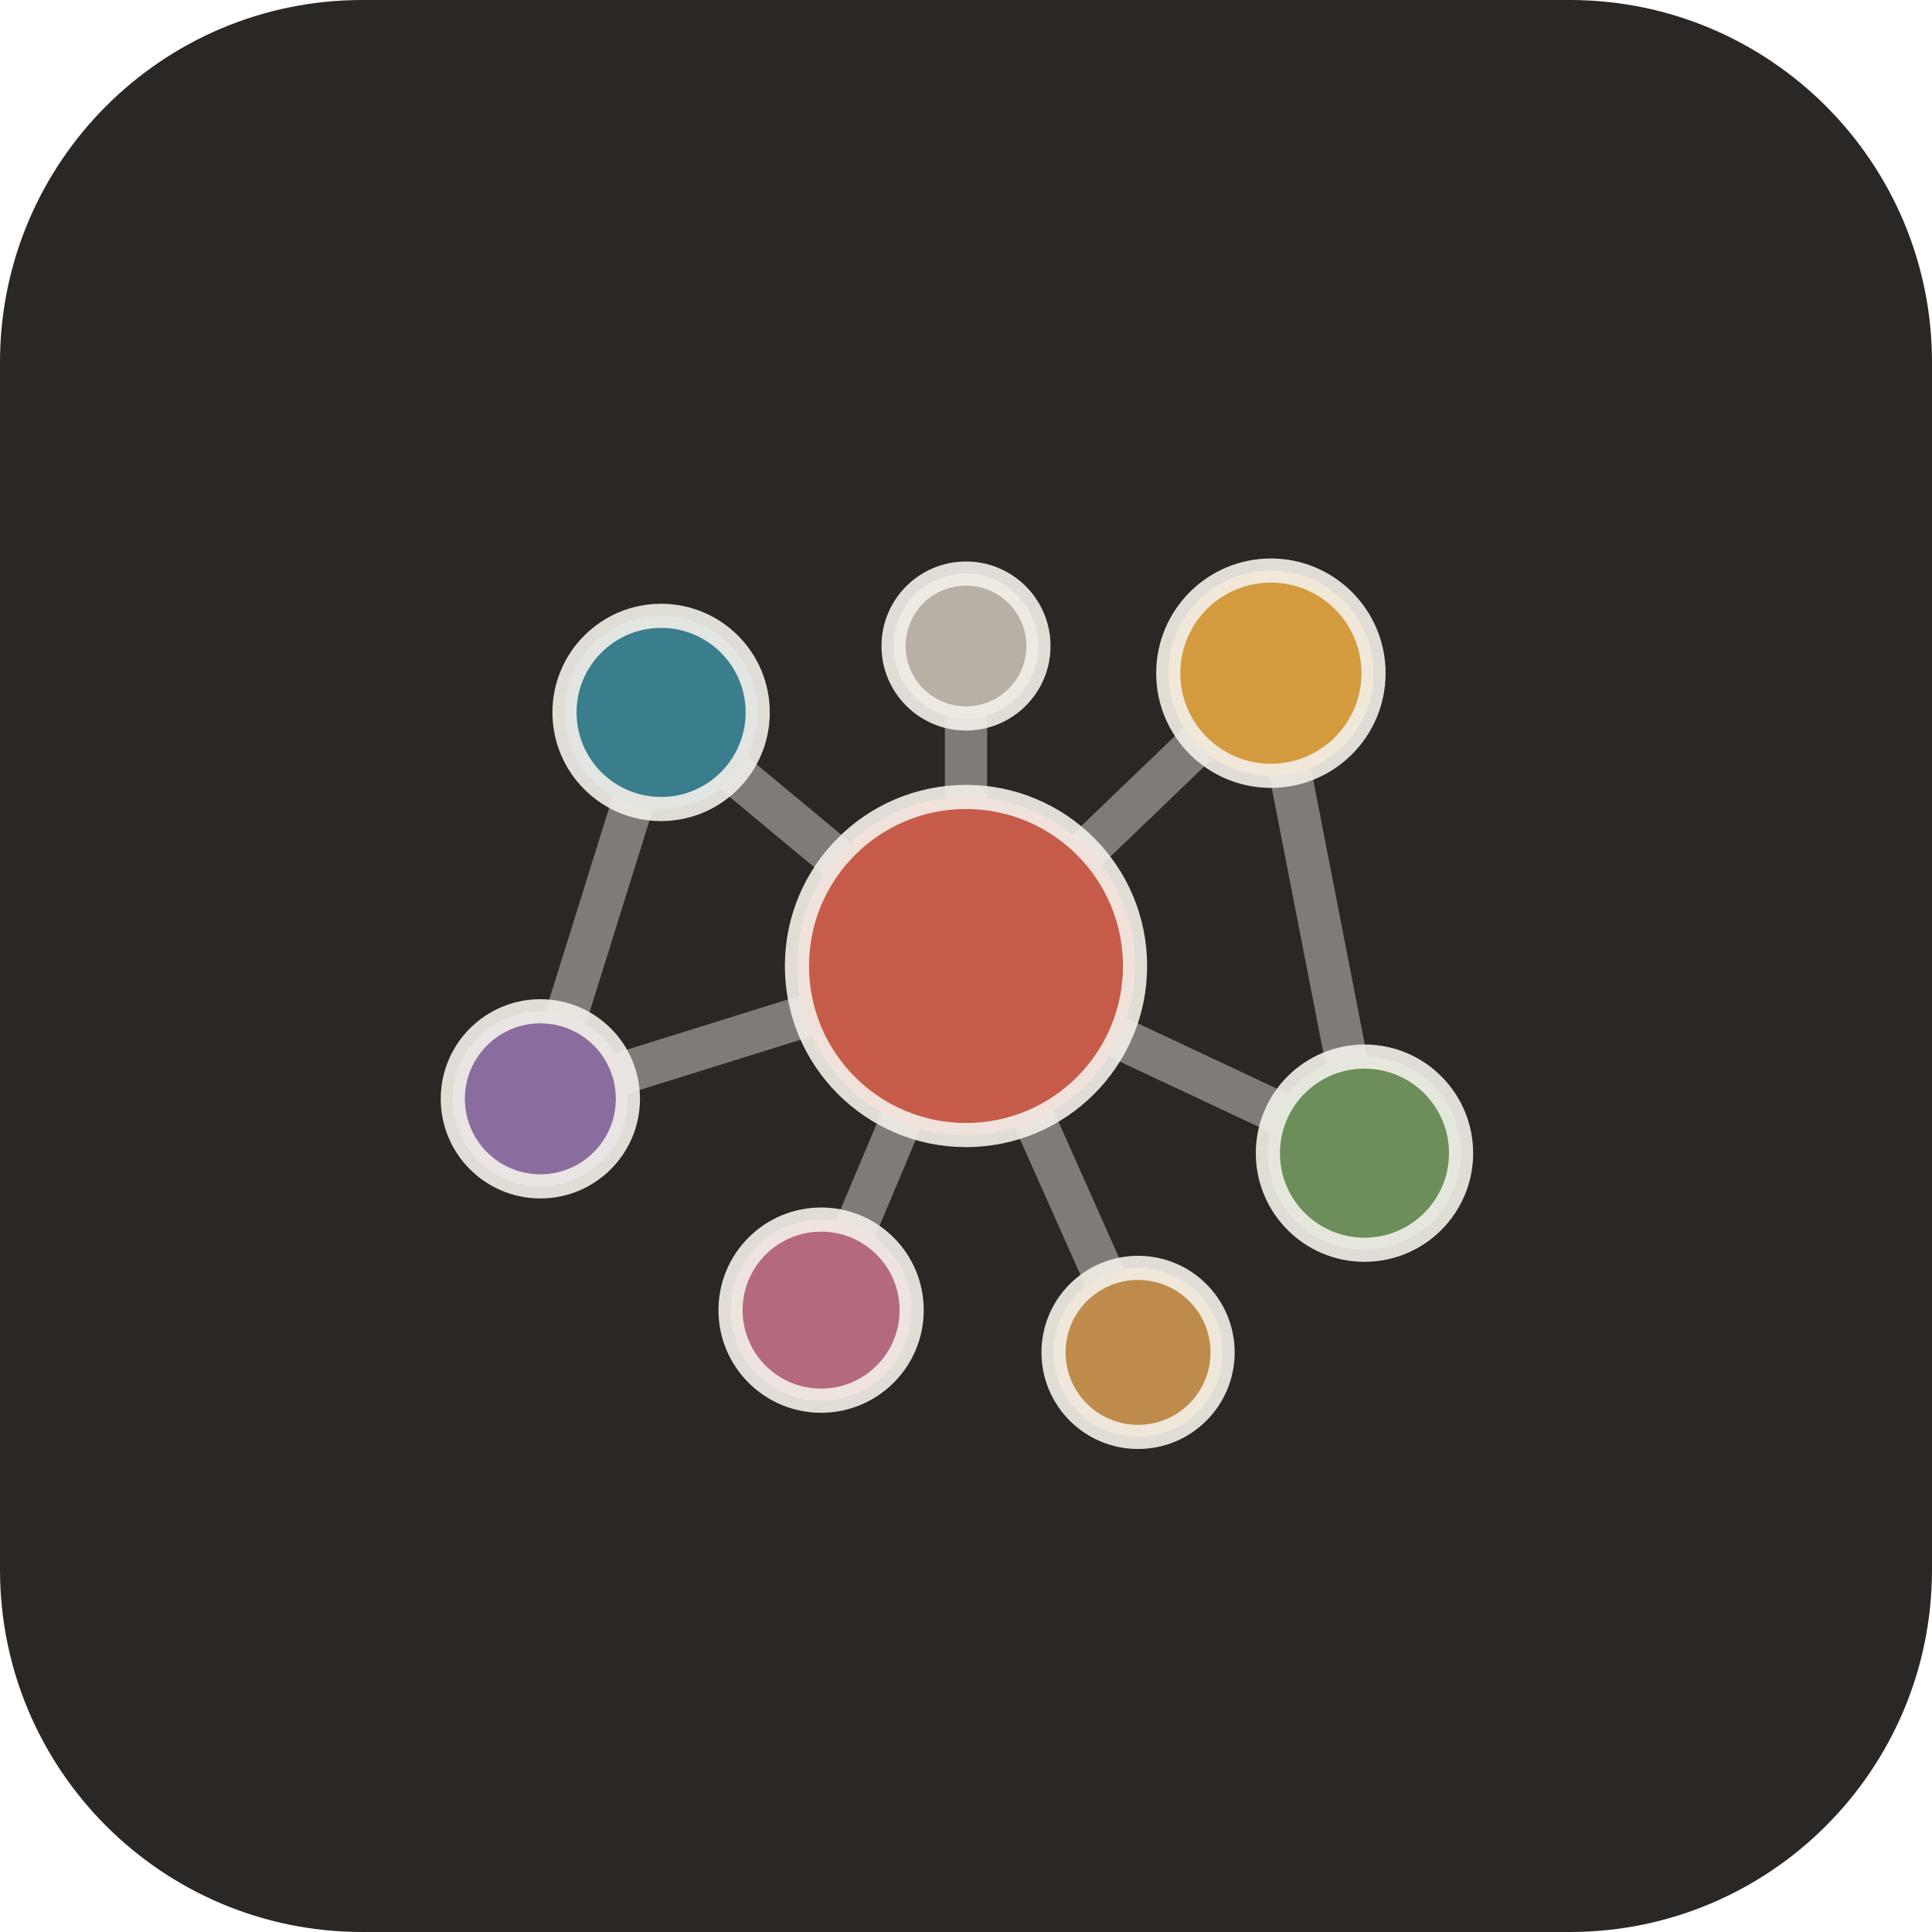
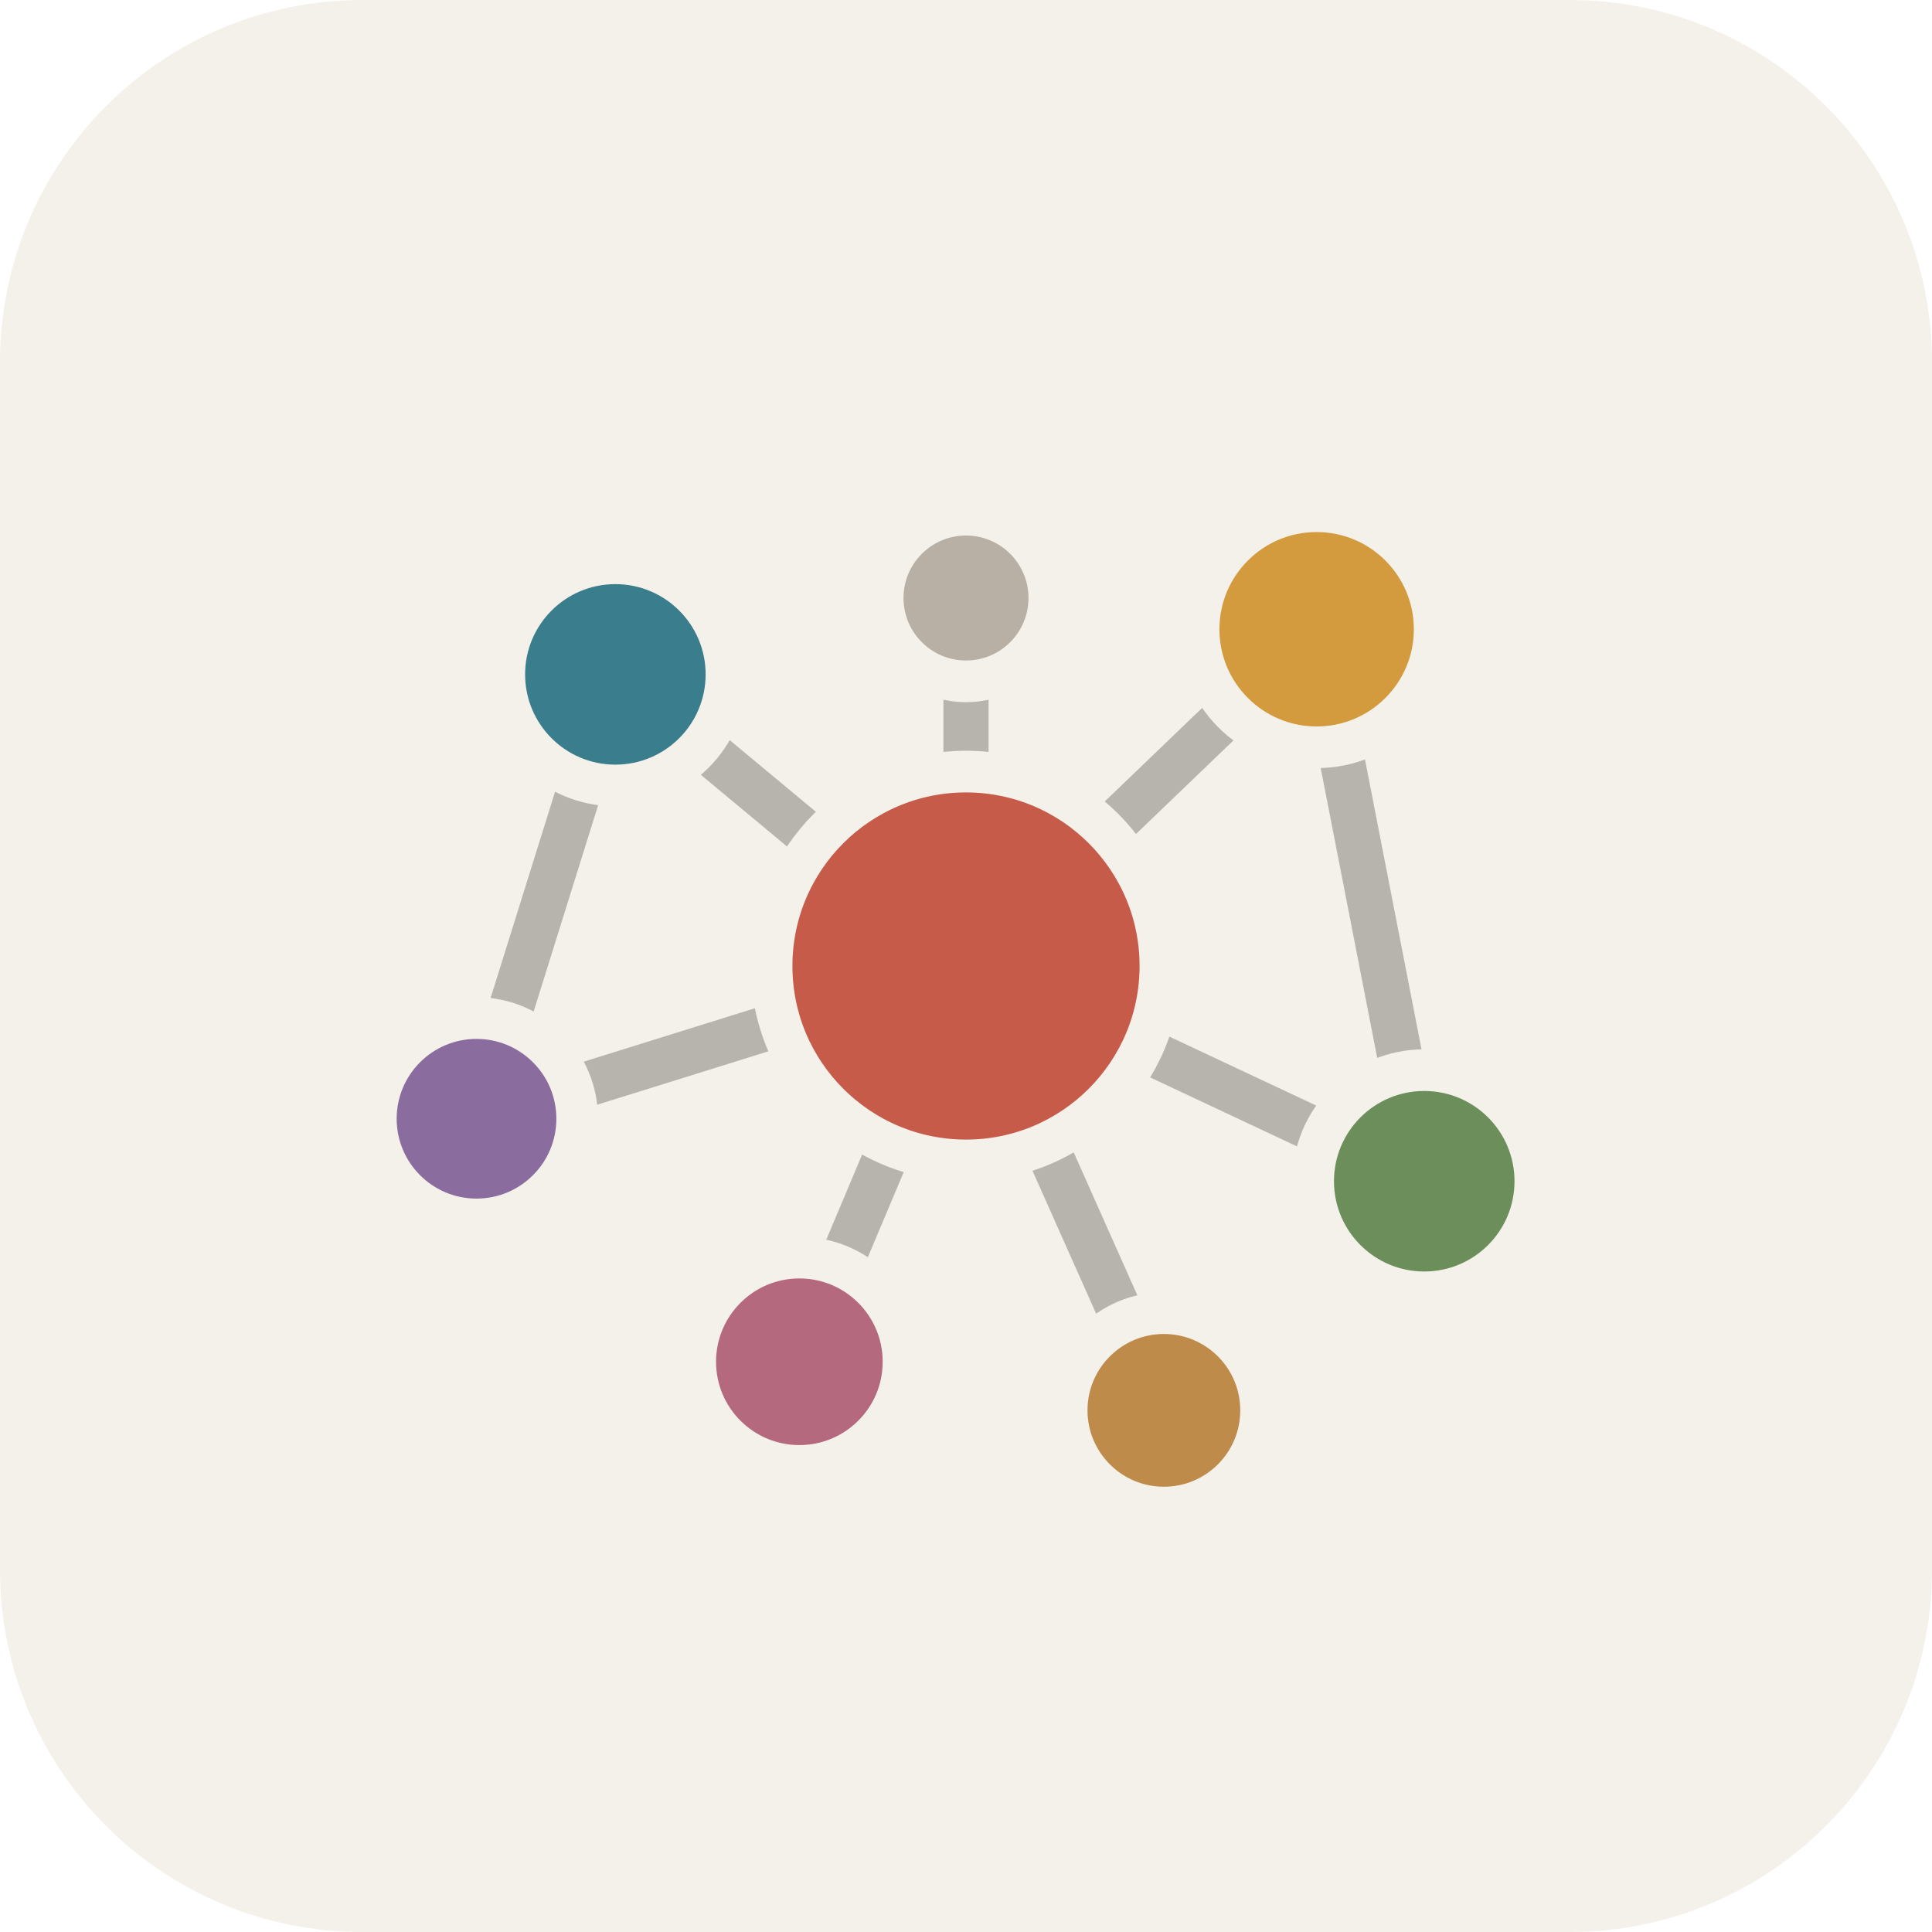
<svg xmlns="http://www.w3.org/2000/svg" viewBox="0 0 64 64" width="64" height="64">
-   <rect width="64" height="64" rx="12" fill="#2b2724" />
-   <g stroke="#f4f1ea" stroke-opacity="0.42" stroke-width="1.4" stroke-linecap="round">
-     <line x1="32" y1="32" x2="21.9" y2="23.6" />
-     <line x1="32" y1="32" x2="42.1" y2="22.3" />
-     <line x1="32" y1="32" x2="17.9" y2="36.4" />
-     <line x1="32" y1="32" x2="45.2" y2="38.2" />
-     <line x1="32" y1="32" x2="27.2" y2="43.4" />
-     <line x1="32" y1="32" x2="37.7" y2="44.8" />
-     <line x1="32" y1="32" x2="32" y2="21.4" />
-     <line x1="21.9" y1="23.6" x2="17.9" y2="36.4" />
-     <line x1="42.1" y1="22.3" x2="45.2" y2="38.2" />
-   </g>
-   <g stroke="#f4f1ea" stroke-opacity="0.9" stroke-width="0.8">
-     <circle cx="32" cy="32" r="5.6" fill="#c75b4a" />
-     <circle cx="21.9" cy="23.6" r="3.2" fill="#3a7d8c" />
-     <circle cx="42.1" cy="22.3" r="3.4" fill="#d39a3e" />
-     <circle cx="17.9" cy="36.4" r="2.9" fill="#8a6d9e" />
-     <circle cx="45.2" cy="38.2" r="3.2" fill="#6b8e5a" />
-     <circle cx="27.2" cy="43.4" r="3.0" fill="#b5697e" />
-     <circle cx="37.7" cy="44.8" r="2.8" fill="#bf8b4a" />
-     <circle cx="32" cy="21.4" r="2.4" fill="#b8b0a4" />
+   <rect width="64" height="64" rx="12" fill="#f4f1ea" />
+   <g transform="translate(-4.8 -4.8) scale(1.15)">
+     <g stroke="#2b2724" stroke-opacity="0.3" stroke-width="1.3" stroke-linecap="round">
+       <line x1="32" y1="32" x2="21.9" y2="23.6" />
+       <line x1="32" y1="32" x2="42.1" y2="22.3" />
+       <line x1="32" y1="32" x2="17.9" y2="36.4" />
+       <line x1="32" y1="32" x2="45.2" y2="38.2" />
+       <line x1="32" y1="32" x2="27.2" y2="43.4" />
+       <line x1="32" y1="32" x2="37.7" y2="44.8" />
+       <line x1="32" y1="32" x2="32" y2="21.4" />
+       <line x1="21.9" y1="23.6" x2="17.9" y2="36.4" />
+       <line x1="42.1" y1="22.3" x2="45.2" y2="38.2" />
+     </g>
+     <g stroke="#f4f1ea" stroke-width="1.2">
+       <circle cx="32" cy="32" r="5.6" fill="#c75b4a" />
+       <circle cx="21.9" cy="23.6" r="3.2" fill="#3a7d8c" />
+       <circle cx="42.1" cy="22.3" r="3.4" fill="#d39a3e" />
+       <circle cx="17.9" cy="36.4" r="2.9" fill="#8a6d9e" />
+       <circle cx="45.2" cy="38.2" r="3.2" fill="#6b8e5a" />
+       <circle cx="27.2" cy="43.4" r="3.0" fill="#b5697e" />
+       <circle cx="37.7" cy="44.8" r="2.8" fill="#bf8b4a" />
+       <circle cx="32" cy="21.4" r="2.4" fill="#b8b0a4" />
+     </g>
  </g>
</svg>
